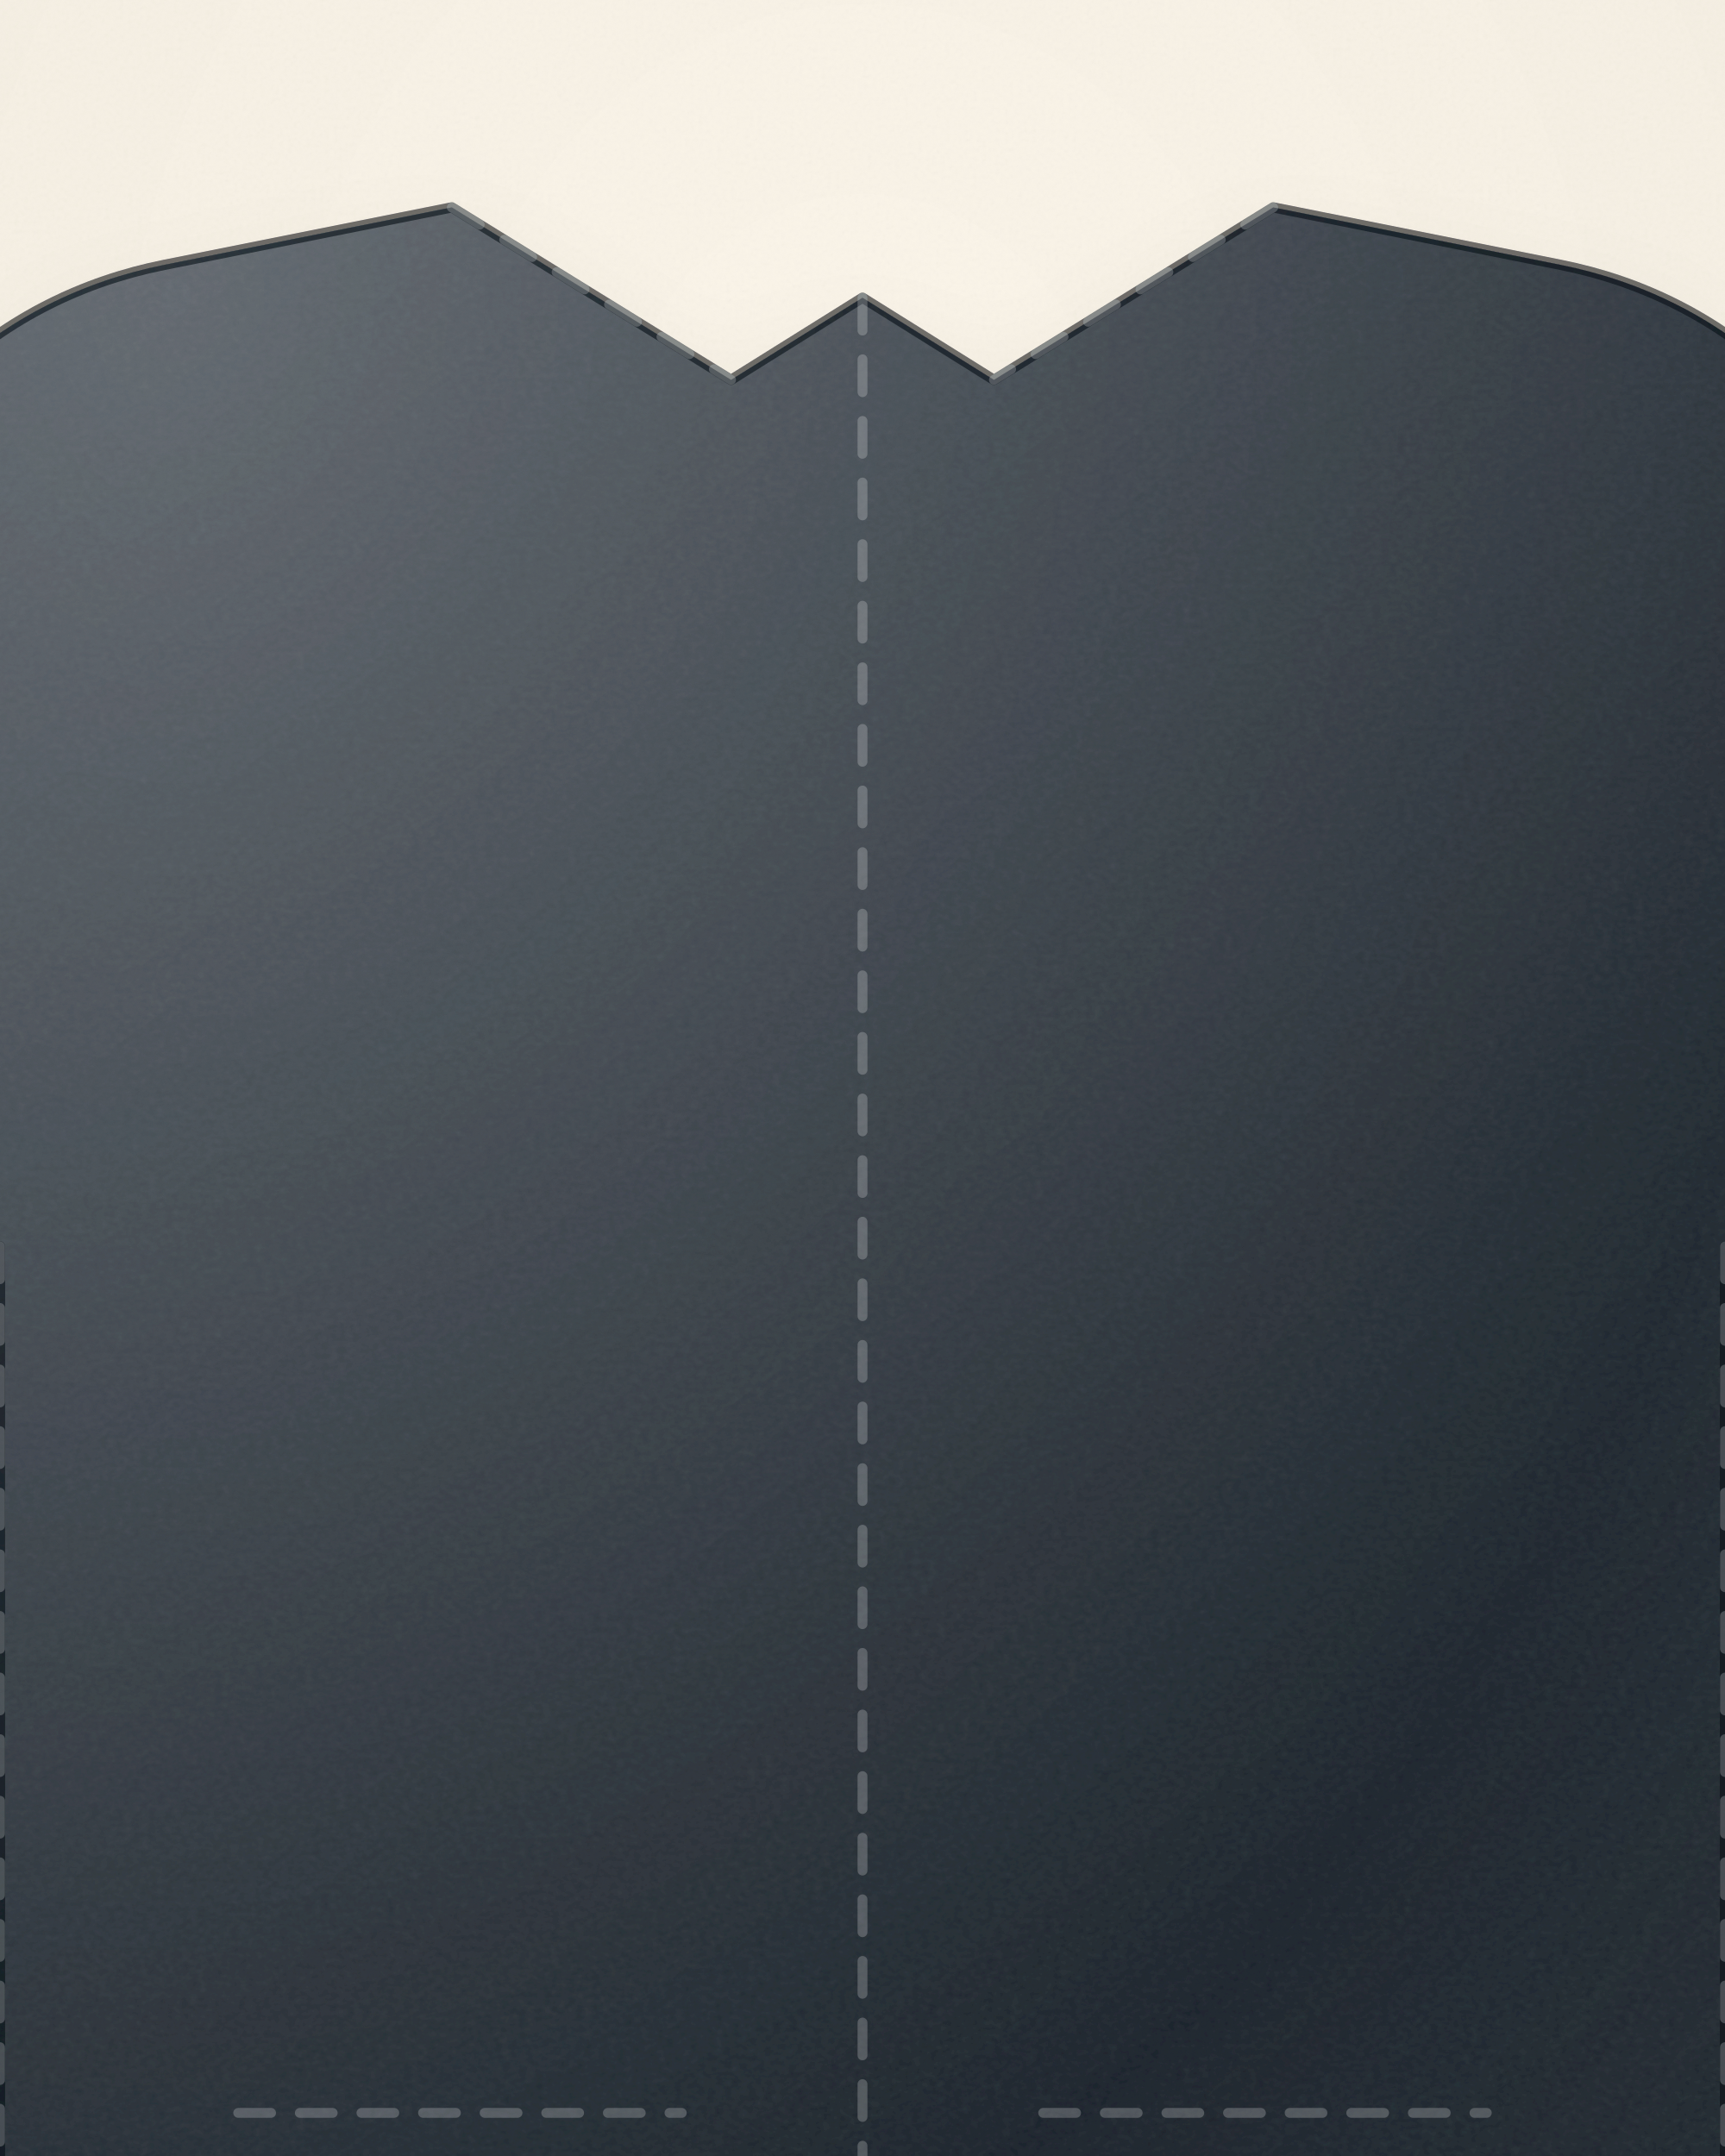
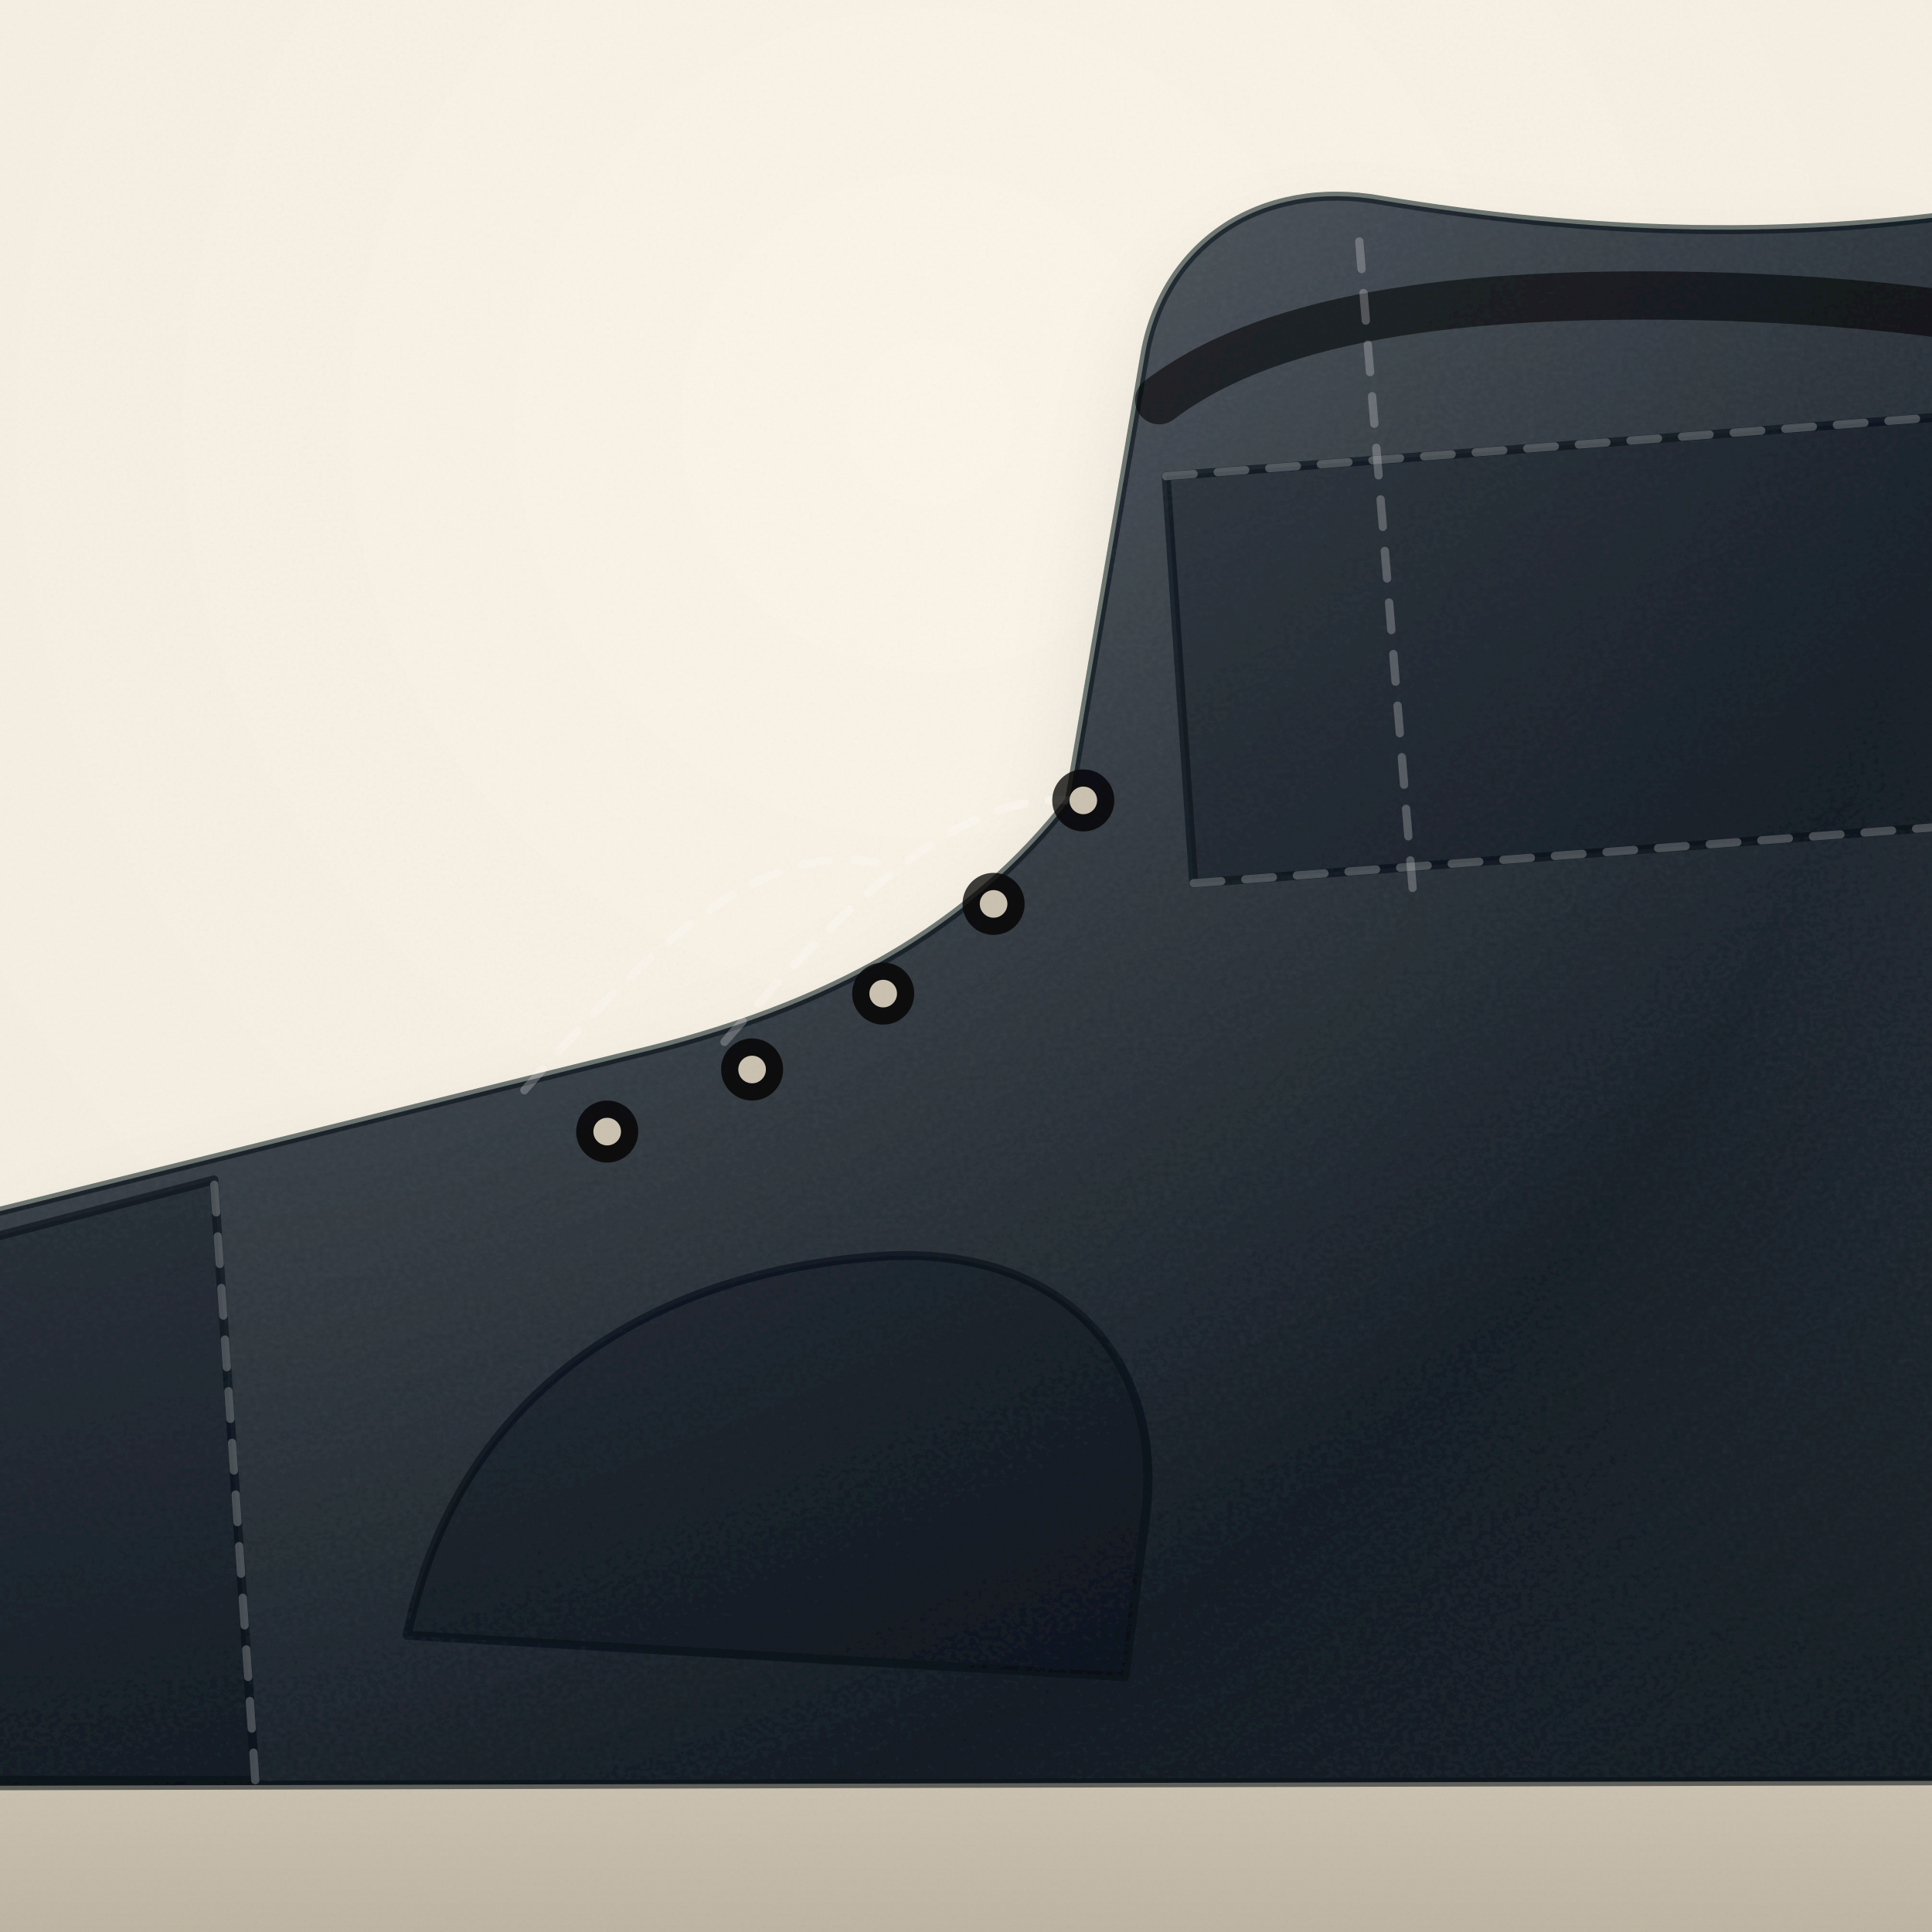
- <svg xmlns="http://www.w3.org/2000/svg" viewBox="290 240 420 500" width="1000" height="1250" role="img" aria-label="chaqueta">
+ <svg xmlns="http://www.w3.org/2000/svg" viewBox="330 300 560 420" width="1200" height="1200" role="img" aria-label="bota de baloncesto">
  <defs>
-     <radialGradient id="bg-jacket-232B33-detail" cx="50%" cy="36%" r="80%">
+     <radialGradient id="bg-high-232B33-detail" cx="50%" cy="38%" r="78%">
      <stop offset="0%" stop-color="#fbf5e9" />
      <stop offset="100%" stop-color="#d9d3c7" />
    </radialGradient>
-     <linearGradient id="cloth-jacket-232B33-detail" x1="16%" y1="0%" x2="88%" y2="100%">
-       <stop offset="0%" stop-color="#474f57" />
-       <stop offset="44%" stop-color="#232B33" />
-       <stop offset="100%" stop-color="#070f17" />
+     <linearGradient id="upper-high-232B33-detail" x1="14%" y1="0%" x2="86%" y2="100%">
+       <stop offset="0%" stop-color="#495159" />
+       <stop offset="46%" stop-color="#232B33" />
+       <stop offset="100%" stop-color="#050d15" />
    </linearGradient>
-     <radialGradient id="fold-jacket-232B33-detail" cx="33%" cy="24%" r="72%">
-       <stop offset="0%" stop-color="#ffffff" stop-opacity="0.18" />
+     <linearGradient id="mid-high-232B33-detail" x1="0%" y1="0%" x2="0%" y2="100%">
+       <stop offset="0%" stop-color="#d3cab9" />
+       <stop offset="100%" stop-color="#b3aa99" />
+     </linearGradient>
+     <radialGradient id="fold-high-232B33-detail" cx="32%" cy="22%" r="74%">
+       <stop offset="0%" stop-color="#ffffff" stop-opacity="0.20" />
      <stop offset="58%" stop-color="#ffffff" stop-opacity="0" />
-       <stop offset="100%" stop-color="#000000" stop-opacity="0.20" />
+       <stop offset="100%" stop-color="#000000" stop-opacity="0.22" />
    </radialGradient>
-     <filter id="grain-jacket-232B33-detail">
+     <filter id="grain-high-232B33-detail">
      <feTurbulence type="fractalNoise" baseFrequency="0.9" numOctaves="3" seed="7" />
      <feColorMatrix type="saturate" values="0" />
    </filter>
-     <filter id="drop-jacket-232B33-detail" x="-30%" y="-30%" width="160%" height="160%">
-       <feDropShadow dx="0" dy="16" stdDeviation="14" flood-color="#3a3128" flood-opacity="0.10" />
+     <filter id="drop-high-232B33-detail" x="-30%" y="-30%" width="160%" height="160%">
+       <feDropShadow dx="0" dy="14" stdDeviation="13" flood-color="#3a3128" flood-opacity="0.10" />
    </filter>
-     <filter id="weave-jacket-232B33-detail">
-       <feTurbulence type="fractalNoise" baseFrequency="0.5 0.72" numOctaves="2" seed="9" result="n" />
+     <filter id="weave-high-232B33-detail">
+       <feTurbulence type="fractalNoise" baseFrequency="0.55 0.72" numOctaves="2" seed="9" result="n" />
      <feColorMatrix in="n" type="saturate" values="0" />
      <feComponentTransfer>
-         <feFuncA type="linear" slope="0.12" />
+         <feFuncA type="linear" slope="0.11" />
      </feComponentTransfer>
    </filter>
-     <clipPath id="body-jacket-232B33-detail">
-       <path d="M400,278 L468,320 L500,300 L532,320 L600,278       L670,292 C690,296 708,305 723,319       L884,502 C898,516 900,538 890,554       L826,682 C816,700 796,708 778,700       L746,686 C730,678 724,660 728,642       L710,531 L710,1030 C710,1054 696,1066 672,1066       L328,1066 C304,1066 290,1054 290,1030       L290,531 L272,642 C276,660 270,678 254,686       L222,700 C204,708 184,700 174,682       L110,554 C100,538 102,516 116,502       L277,319 C292,305 310,296 330,292 Z" />
+     <clipPath id="body-high-232B33-detail">
+       <path d="M176,746 C168,668 214,610 302,588       L512,536 C572,522 612,498 640,462       L662,332 C668,300 696,282 730,288       C790,298 852,300 912,290       C952,284 984,306 986,344       L1012,690 C1016,722 998,744 964,746       L176,748 Z" />
    </clipPath>
  </defs>
-   <rect x="-400" y="-400" width="1800" height="2050" fill="url(#bg-jacket-232B33-detail)" />
-   <ellipse cx="500" cy="1120" rx="248" ry="30" fill="#3a3128" opacity="0.07" />
-   <g filter="url(#drop-jacket-232B33-detail)">
-     <path d="M400,278 L468,320 L500,300 L532,320 L600,278       L670,292 C690,296 708,305 723,319       L884,502 C898,516 900,538 890,554       L826,682 C816,700 796,708 778,700       L746,686 C730,678 724,660 728,642       L710,531 L710,1030 C710,1054 696,1066 672,1066       L328,1066 C304,1066 290,1054 290,1030       L290,531 L272,642 C276,660 270,678 254,686       L222,700 C204,708 184,700 174,682       L110,554 C100,538 102,516 116,502       L277,319 C292,305 310,296 330,292 Z" fill="url(#cloth-jacket-232B33-detail)" />
-     <g clip-path="url(#body-jacket-232B33-detail)">
-       <rect x="0" y="0" width="1000" height="1250" fill="url(#fold-jacket-232B33-detail)" />
-       <rect x="0" y="0" width="1000" height="1250" filter="url(#weave-jacket-232B33-detail)" opacity="0.6" />
+   <rect x="-400" y="-400" width="2000" height="2000" fill="url(#bg-high-232B33-detail)" />
+   <ellipse cx="600" cy="890" rx="440" ry="26" fill="#3a3128" opacity="0.07" />
+   <g filter="url(#drop-high-232B33-detail)">
+     <path d="M152,830 C146,806 164,790 198,788 L1008,764       C1046,762 1066,778 1068,804 L1070,826       C1072,854 1050,870 1012,872 L212,884       C172,886 152,868 152,830 Z" fill="#89806f" />
+     <path d="M152,830 C146,806 164,790 198,788 L1008,764       C1046,762 1066,778 1068,804 L1070,826       C1072,854 1050,870 1012,872 L212,884       C172,886 152,868 152,830 Z" fill="none" stroke="#675e4d" stroke-opacity="0.55" stroke-width="2.6" stroke-linejoin="round" />
+     <path d="M158,806 C150,766 176,738 222,736 L990,720       C1034,718 1058,746 1056,786 L1056,804 L158,826 Z" fill="url(#mid-high-232B33-detail)" />
+     <path d="M158,806 C150,766 176,738 222,736 L990,720       C1034,718 1058,746 1056,786 L1056,804 L158,826 Z" fill="none" stroke="#857c6b" stroke-opacity="0.55" stroke-width="2.6" stroke-linejoin="round" />
+     <path d="M176,746 C168,668 214,610 302,588       L512,536 C572,522 612,498 640,462       L662,332 C668,300 696,282 730,288       C790,298 852,300 912,290       C952,284 984,306 986,344       L1012,690 C1016,722 998,744 964,746       L176,748 Z" fill="url(#upper-high-232B33-detail)" />
+     <g clip-path="url(#body-high-232B33-detail)">
+       <rect x="0" y="0" width="1200" height="1200" fill="url(#fold-high-232B33-detail)" />
+       <rect x="0" y="0" width="1200" height="1200" filter="url(#weave-high-232B33-detail)" opacity="0.6" />
+       <path d="M176,746 C170,676 210,620 292,598 L392,572 L404,746 Z" fill="#050d15" fill-opacity="0.30" />
+       <path d="M176,746 C170,676 210,620 292,598 L392,572 L404,746 Z" fill="none" stroke="#050d15" stroke-opacity="0.55" stroke-width="2.6" stroke-linejoin="round" />
+       <path d="M668,368 L982,344 L994,462 L676,486 Z" fill="#050d15" fill-opacity="0.30" />
+       <path d="M668,368 L982,344 L994,462 L676,486 Z" fill="none" stroke="#050d15" stroke-opacity="0.55" stroke-width="2.6" stroke-linejoin="round" />
+       <path d="M448,704 C462,636 516,598 588,594 C638,592 668,624 662,670 L656,716 Z" fill="#050d15" fill-opacity="0.30" />
+       <path d="M448,704 C462,636 516,598 588,594 C638,592 668,624 662,670 L656,716 Z" fill="none" stroke="#050d15" stroke-opacity="0.55" stroke-width="2.6" stroke-linejoin="round" />
    </g>
-     <path d="M400,278 L468,320 L500,300 L532,320 L600,278       L670,292 C690,296 708,305 723,319       L884,502 C898,516 900,538 890,554       L826,682 C816,700 796,708 778,700       L746,686 C730,678 724,660 728,642       L710,531 L710,1030 C710,1054 696,1066 672,1066       L328,1066 C304,1066 290,1054 290,1030       L290,531 L272,642 C276,660 270,678 254,686       L222,700 C204,708 184,700 174,682       L110,554 C100,538 102,516 116,502       L277,319 C292,305 310,296 330,292 Z" fill="none" stroke="#070f17" stroke-opacity="0.6" stroke-width="2.5" stroke-linejoin="round" />
-     <g fill="none" stroke="rgba(255,255,255,0.22)" stroke-width="2.4" stroke-dasharray="8 7" stroke-linecap="round">
-       <path d="M500,300 L500,1066" />
-       <path d="M710,531 L710,1030" />
-       <path d="M290,531 L290,1030" />
-       <path d="M400,278 L468,320" />
-       <path d="M600,278 L532,320" />
-       <path d="M348,742 L456,742" />
-       <path d="M544,742 L652,742" />
-       <path d="M778,700 L826,682" />
-       <path d="M222,700 L174,682" />
-       <path d="M290,1004 L710,1004" />
+     <path d="M176,746 C168,668 214,610 302,588       L512,536 C572,522 612,498 640,462       L662,332 C668,300 696,282 730,288       C790,298 852,300 912,290       C952,284 984,306 986,344       L1012,690 C1016,722 998,744 964,746       L176,748 Z" fill="none" stroke="#050d15" stroke-opacity="0.55" stroke-width="2.6" stroke-linejoin="round" />
+     <path d="M666,346 C700,320 760,314 830,316 C888,318 946,326 982,346" fill="none" stroke="#000003" stroke-opacity="0.55" stroke-width="14" stroke-linecap="round" />
+     <g fill="none" stroke="rgba(255,255,255,0.24)" stroke-width="2.4" stroke-dasharray="8 7" stroke-linecap="round">
+       <path d="M404,746 L392,572" />
+       <path d="M158,826 L1056,786" />
+       <path d="M668,368 L982,344" />
+       <path d="M676,486 L994,462" />
+       <path d="M540,532 C580,486 610,460 640,462" />
+       <path d="M482,546 C522,500 552,474 584,480" />
+       <path d="M724,300 L740,494" />
    </g>
+     <circle cx="506" cy="558" r="9" fill="#000000" fill-opacity="0.75" />
+     <circle cx="506" cy="558" r="4" fill="#cbc2b1" />
+     <circle cx="548" cy="540" r="9" fill="#000000" fill-opacity="0.75" />
+     <circle cx="548" cy="540" r="4" fill="#cbc2b1" />
+     <circle cx="586" cy="518" r="9" fill="#000000" fill-opacity="0.75" />
+     <circle cx="586" cy="518" r="4" fill="#cbc2b1" />
+     <circle cx="618" cy="492" r="9" fill="#000000" fill-opacity="0.75" />
+     <circle cx="618" cy="492" r="4" fill="#cbc2b1" />
+     <circle cx="644" cy="462" r="9" fill="#000000" fill-opacity="0.75" />
+     <circle cx="644" cy="462" r="4" fill="#cbc2b1" />
  </g>
-   <rect x="-400" y="-400" width="1800" height="2050" filter="url(#grain-jacket-232B33-detail)" opacity="0.05" style="mix-blend-mode:multiply" />
+   <rect x="-400" y="-400" width="2000" height="2000" filter="url(#grain-high-232B33-detail)" opacity="0.05" style="mix-blend-mode:multiply" />
</svg>
